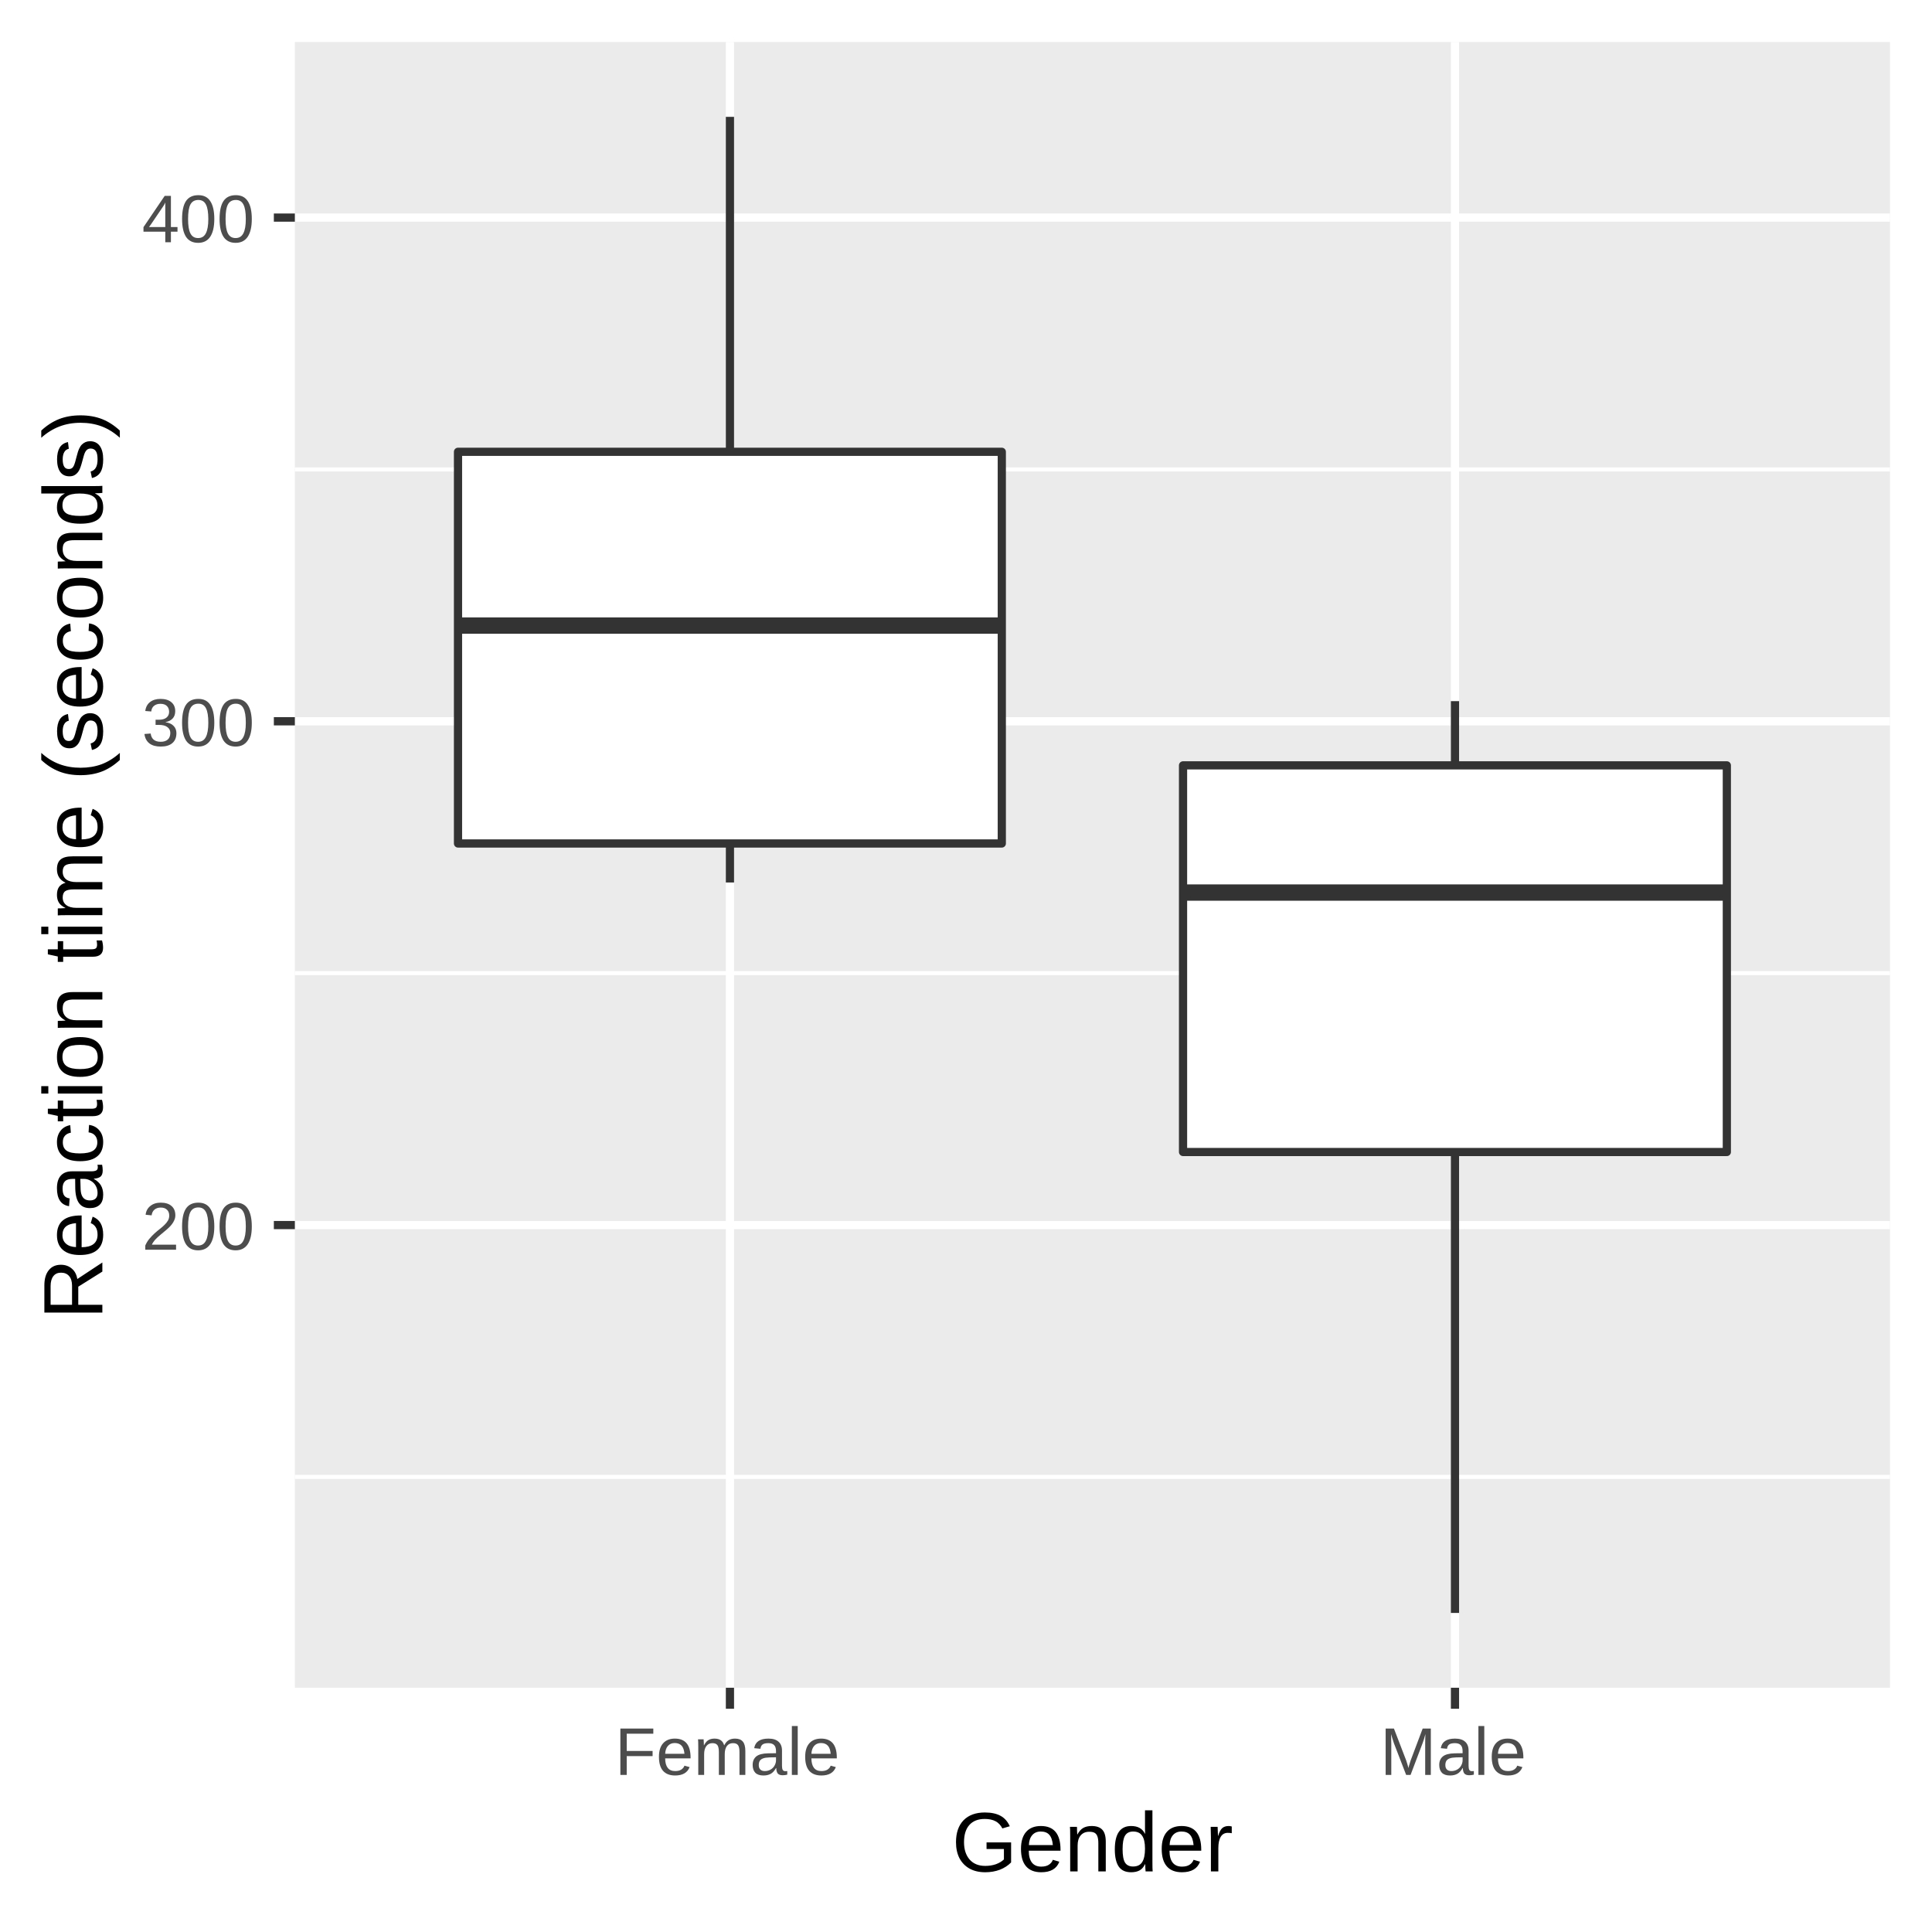
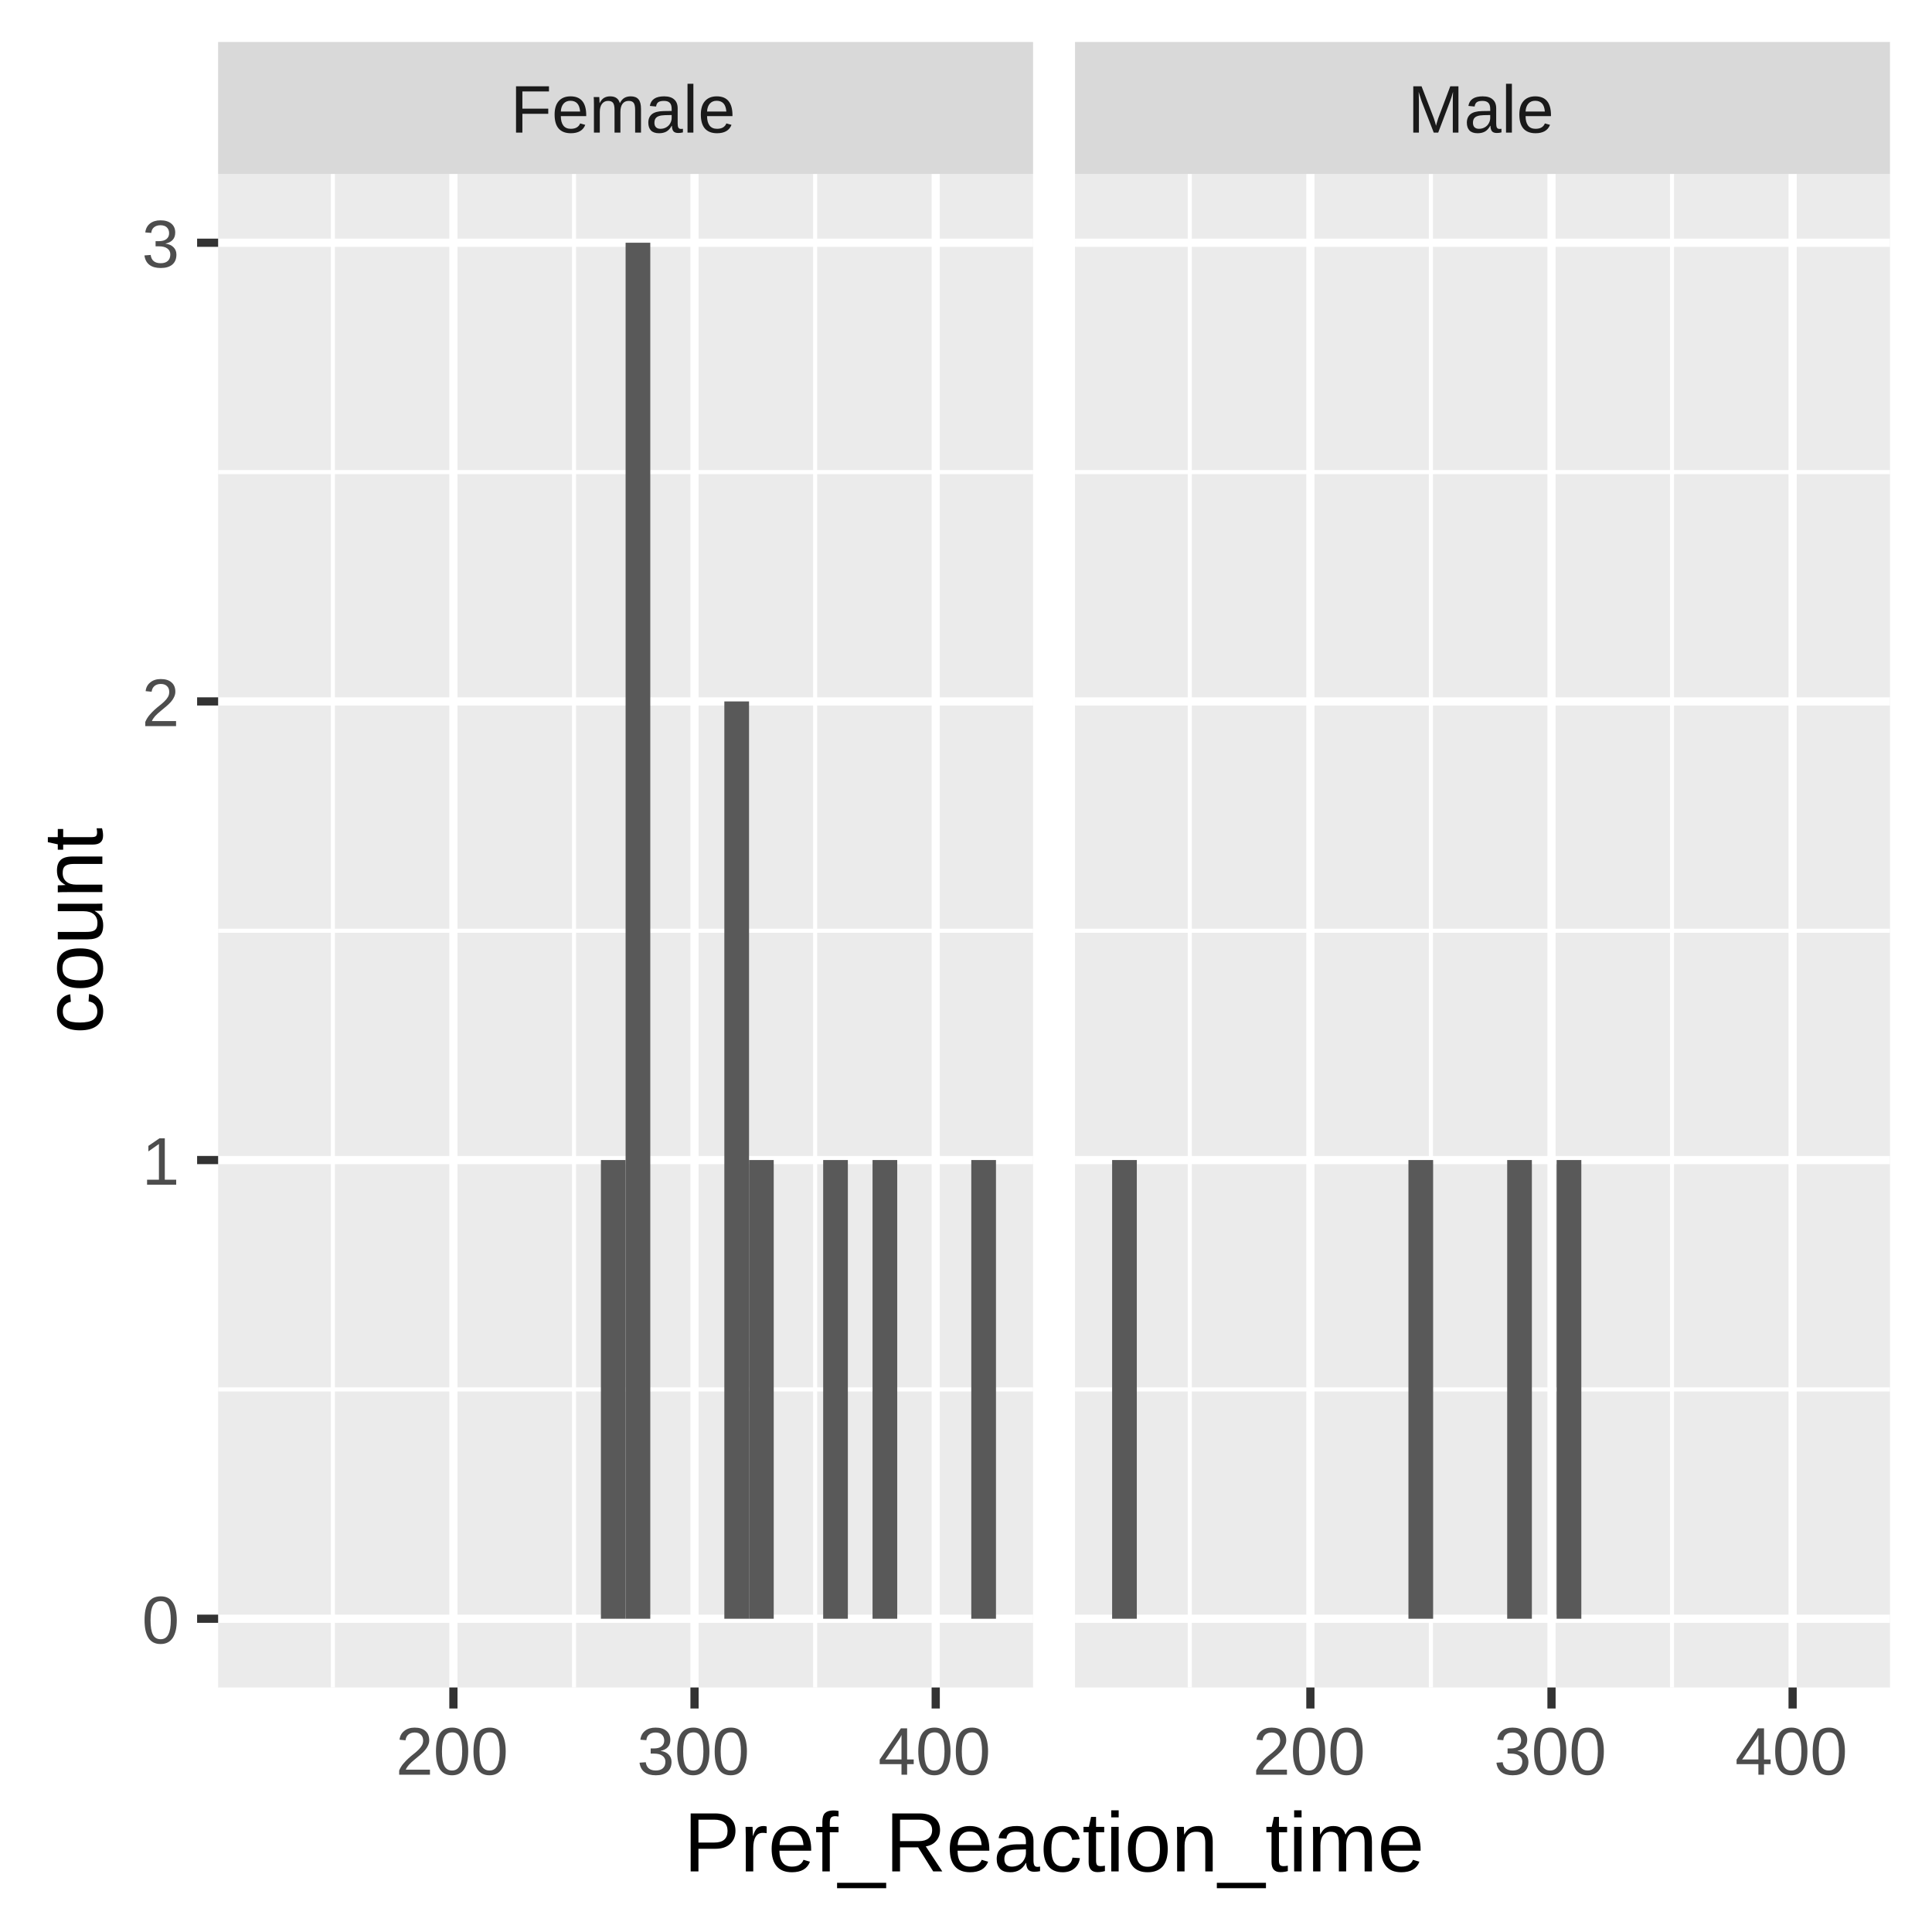
<svg xmlns="http://www.w3.org/2000/svg" viewBox="0 0 252.00 252.00">
  <defs>
    <style type="text/css">
    line, polyline, polygon, path, rect, circle {
      fill: none;
      stroke: #000000;
      stroke-linecap: round;
      stroke-linejoin: round;
      stroke-miterlimit: 10.00;
    }
  </style>
  </defs>
  <rect width="100%" height="100%" style="stroke: none; fill: #FFFFFF;" />
  <rect x="0.00" y="0.00" width="252.00" height="252.00" style="stroke-width: 1.07; stroke: none;" />
  <defs>
-     <clipPath id="cpMzguNDZ8MjQ2LjUyfDIyMC4xNHw1LjQ4">
-       <rect x="38.46" y="5.48" width="208.06" height="214.66" />
+     <clipPath id="cpMjguNDV8MTM0Ljc1fDIyMC4xMXwyMi42OQ==">
+       <rect x="28.45" y="22.69" width="106.30" height="197.42" />
    </clipPath>
  </defs>
-   <rect x="38.46" y="5.48" width="208.06" height="214.66" style="stroke-width: 1.07; stroke: none; fill: #EBEBEB;" clip-path="url(#cpMzguNDZ8MjQ2LjUyfDIyMC4xNHw1LjQ4)" />
-   <polyline points="38.46,192.64 246.52,192.64 " style="stroke-width: 0.53; stroke: #FFFFFF; stroke-linecap: butt;" clip-path="url(#cpMzguNDZ8MjQ2LjUyfDIyMC4xNHw1LjQ4)" />
-   <polyline points="38.46,126.93 246.52,126.93 " style="stroke-width: 0.53; stroke: #FFFFFF; stroke-linecap: butt;" clip-path="url(#cpMzguNDZ8MjQ2LjUyfDIyMC4xNHw1LjQ4)" />
-   <polyline points="38.46,61.23 246.52,61.23 " style="stroke-width: 0.53; stroke: #FFFFFF; stroke-linecap: butt;" clip-path="url(#cpMzguNDZ8MjQ2LjUyfDIyMC4xNHw1LjQ4)" />
-   <polyline points="38.46,159.79 246.52,159.79 " style="stroke-width: 1.07; stroke: #FFFFFF; stroke-linecap: butt;" clip-path="url(#cpMzguNDZ8MjQ2LjUyfDIyMC4xNHw1LjQ4)" />
-   <polyline points="38.46,94.08 246.52,94.08 " style="stroke-width: 1.07; stroke: #FFFFFF; stroke-linecap: butt;" clip-path="url(#cpMzguNDZ8MjQ2LjUyfDIyMC4xNHw1LjQ4)" />
-   <polyline points="38.46,28.38 246.52,28.38 " style="stroke-width: 1.07; stroke: #FFFFFF; stroke-linecap: butt;" clip-path="url(#cpMzguNDZ8MjQ2LjUyfDIyMC4xNHw1LjQ4)" />
-   <polyline points="95.21,220.14 95.21,5.48 " style="stroke-width: 1.07; stroke: #FFFFFF; stroke-linecap: butt;" clip-path="url(#cpMzguNDZ8MjQ2LjUyfDIyMC4xNHw1LjQ4)" />
-   <polyline points="189.78,220.14 189.78,5.48 " style="stroke-width: 1.07; stroke: #FFFFFF; stroke-linecap: butt;" clip-path="url(#cpMzguNDZ8MjQ2LjUyfDIyMC4xNHw1LjQ4)" />
-   <line x1="95.21" y1="58.93" x2="95.21" y2="15.24" style="stroke-width: 1.07; stroke: #333333; stroke-linecap: butt;" clip-path="url(#cpMzguNDZ8MjQ2LjUyfDIyMC4xNHw1LjQ4)" />
-   <line x1="95.21" y1="110.02" x2="95.21" y2="115.11" style="stroke-width: 1.07; stroke: #333333; stroke-linecap: butt;" clip-path="url(#cpMzguNDZ8MjQ2LjUyfDIyMC4xNHw1LjQ4)" />
-   <polygon points="59.74,58.93 59.74,110.02 130.67,110.02 130.67,58.93 59.74,58.93 " style="stroke-width: 1.07; stroke: #333333; fill: #FFFFFF;" clip-path="url(#cpMzguNDZ8MjQ2LjUyfDIyMC4xNHw1LjQ4)" />
-   <line x1="59.74" y1="81.60" x2="130.67" y2="81.60" style="stroke-width: 2.13; stroke: #333333; stroke-linecap: butt;" clip-path="url(#cpMzguNDZ8MjQ2LjUyfDIyMC4xNHw1LjQ4)" />
-   <line x1="189.78" y1="99.83" x2="189.78" y2="91.45" style="stroke-width: 1.07; stroke: #333333; stroke-linecap: butt;" clip-path="url(#cpMzguNDZ8MjQ2LjUyfDIyMC4xNHw1LjQ4)" />
-   <line x1="189.78" y1="150.26" x2="189.78" y2="210.38" style="stroke-width: 1.07; stroke: #333333; stroke-linecap: butt;" clip-path="url(#cpMzguNDZ8MjQ2LjUyfDIyMC4xNHw1LjQ4)" />
-   <polygon points="154.31,99.83 154.31,150.26 225.24,150.26 225.24,99.83 154.31,99.83 " style="stroke-width: 1.07; stroke: #333333; fill: #FFFFFF;" clip-path="url(#cpMzguNDZ8MjQ2LjUyfDIyMC4xNHw1LjQ4)" />
-   <line x1="154.31" y1="116.42" x2="225.24" y2="116.42" style="stroke-width: 2.13; stroke: #333333; stroke-linecap: butt;" clip-path="url(#cpMzguNDZ8MjQ2LjUyfDIyMC4xNHw1LjQ4)" />
+   <rect x="28.45" y="22.69" width="106.30" height="197.42" style="stroke-width: 1.07; stroke: none; fill: #EBEBEB;" clip-path="url(#cpMjguNDV8MTM0Ljc1fDIyMC4xMXwyMi42OQ==)" />
+   <polyline points="28.45,181.23 134.75,181.23 " style="stroke-width: 0.53; stroke: #FFFFFF; stroke-linecap: butt;" clip-path="url(#cpMjguNDV8MTM0Ljc1fDIyMC4xMXwyMi42OQ==)" />
+   <polyline points="28.45,121.40 134.75,121.40 " style="stroke-width: 0.53; stroke: #FFFFFF; stroke-linecap: butt;" clip-path="url(#cpMjguNDV8MTM0Ljc1fDIyMC4xMXwyMi42OQ==)" />
+   <polyline points="28.45,61.58 134.75,61.58 " style="stroke-width: 0.53; stroke: #FFFFFF; stroke-linecap: butt;" clip-path="url(#cpMjguNDV8MTM0Ljc1fDIyMC4xMXwyMi42OQ==)" />
+   <polyline points="43.42,220.11 43.42,22.69 " style="stroke-width: 0.53; stroke: #FFFFFF; stroke-linecap: butt;" clip-path="url(#cpMjguNDV8MTM0Ljc1fDIyMC4xMXwyMi42OQ==)" />
+   <polyline points="74.87,220.11 74.87,22.69 " style="stroke-width: 0.53; stroke: #FFFFFF; stroke-linecap: butt;" clip-path="url(#cpMjguNDV8MTM0Ljc1fDIyMC4xMXwyMi42OQ==)" />
+   <polyline points="106.32,220.11 106.32,22.69 " style="stroke-width: 0.53; stroke: #FFFFFF; stroke-linecap: butt;" clip-path="url(#cpMjguNDV8MTM0Ljc1fDIyMC4xMXwyMi42OQ==)" />
+   <polyline points="28.45,211.14 134.75,211.14 " style="stroke-width: 1.07; stroke: #FFFFFF; stroke-linecap: butt;" clip-path="url(#cpMjguNDV8MTM0Ljc1fDIyMC4xMXwyMi42OQ==)" />
+   <polyline points="28.45,151.31 134.75,151.31 " style="stroke-width: 1.07; stroke: #FFFFFF; stroke-linecap: butt;" clip-path="url(#cpMjguNDV8MTM0Ljc1fDIyMC4xMXwyMi42OQ==)" />
+   <polyline points="28.45,91.49 134.75,91.49 " style="stroke-width: 1.07; stroke: #FFFFFF; stroke-linecap: butt;" clip-path="url(#cpMjguNDV8MTM0Ljc1fDIyMC4xMXwyMi42OQ==)" />
+   <polyline points="28.45,31.66 134.75,31.66 " style="stroke-width: 1.07; stroke: #FFFFFF; stroke-linecap: butt;" clip-path="url(#cpMjguNDV8MTM0Ljc1fDIyMC4xMXwyMi42OQ==)" />
+   <polyline points="59.14,220.11 59.14,22.69 " style="stroke-width: 1.07; stroke: #FFFFFF; stroke-linecap: butt;" clip-path="url(#cpMjguNDV8MTM0Ljc1fDIyMC4xMXwyMi42OQ==)" />
+   <polyline points="90.59,220.11 90.59,22.69 " style="stroke-width: 1.07; stroke: #FFFFFF; stroke-linecap: butt;" clip-path="url(#cpMjguNDV8MTM0Ljc1fDIyMC4xMXwyMi42OQ==)" />
+   <polyline points="122.05,220.11 122.05,22.69 " style="stroke-width: 1.07; stroke: #FFFFFF; stroke-linecap: butt;" clip-path="url(#cpMjguNDV8MTM0Ljc1fDIyMC4xMXwyMi42OQ==)" />
+   <rect x="33.28" y="211.14" width="3.22" height="0.00" style="stroke-width: 1.07; stroke: none; stroke-linecap: square; stroke-linejoin: miter; fill: #595959;" clip-path="url(#cpMjguNDV8MTM0Ljc1fDIyMC4xMXwyMi42OQ==)" />
+   <rect x="36.50" y="211.14" width="3.22" height="0.00" style="stroke-width: 1.07; stroke: none; stroke-linecap: square; stroke-linejoin: miter; fill: #595959;" clip-path="url(#cpMjguNDV8MTM0Ljc1fDIyMC4xMXwyMi42OQ==)" />
+   <rect x="39.72" y="211.14" width="3.22" height="0.00" style="stroke-width: 1.07; stroke: none; stroke-linecap: square; stroke-linejoin: miter; fill: #595959;" clip-path="url(#cpMjguNDV8MTM0Ljc1fDIyMC4xMXwyMi42OQ==)" />
+   <rect x="42.94" y="211.14" width="3.22" height="0.00" style="stroke-width: 1.07; stroke: none; stroke-linecap: square; stroke-linejoin: miter; fill: #595959;" clip-path="url(#cpMjguNDV8MTM0Ljc1fDIyMC4xMXwyMi42OQ==)" />
+   <rect x="46.17" y="211.14" width="3.22" height="0.00" style="stroke-width: 1.07; stroke: none; stroke-linecap: square; stroke-linejoin: miter; fill: #595959;" clip-path="url(#cpMjguNDV8MTM0Ljc1fDIyMC4xMXwyMi42OQ==)" />
+   <rect x="49.39" y="211.14" width="3.22" height="0.00" style="stroke-width: 1.07; stroke: none; stroke-linecap: square; stroke-linejoin: miter; fill: #595959;" clip-path="url(#cpMjguNDV8MTM0Ljc1fDIyMC4xMXwyMi42OQ==)" />
+   <rect x="52.61" y="211.14" width="3.22" height="0.00" style="stroke-width: 1.07; stroke: none; stroke-linecap: square; stroke-linejoin: miter; fill: #595959;" clip-path="url(#cpMjguNDV8MTM0Ljc1fDIyMC4xMXwyMi42OQ==)" />
+   <rect x="55.83" y="211.14" width="3.22" height="0.00" style="stroke-width: 1.07; stroke: none; stroke-linecap: square; stroke-linejoin: miter; fill: #595959;" clip-path="url(#cpMjguNDV8MTM0Ljc1fDIyMC4xMXwyMi42OQ==)" />
+   <rect x="59.05" y="211.14" width="3.22" height="0.00" style="stroke-width: 1.07; stroke: none; stroke-linecap: square; stroke-linejoin: miter; fill: #595959;" clip-path="url(#cpMjguNDV8MTM0Ljc1fDIyMC4xMXwyMi42OQ==)" />
+   <rect x="62.27" y="211.14" width="3.22" height="0.00" style="stroke-width: 1.07; stroke: none; stroke-linecap: square; stroke-linejoin: miter; fill: #595959;" clip-path="url(#cpMjguNDV8MTM0Ljc1fDIyMC4xMXwyMi42OQ==)" />
+   <rect x="65.49" y="211.14" width="3.22" height="0.00" style="stroke-width: 1.07; stroke: none; stroke-linecap: square; stroke-linejoin: miter; fill: #595959;" clip-path="url(#cpMjguNDV8MTM0Ljc1fDIyMC4xMXwyMi42OQ==)" />
+   <rect x="68.71" y="211.14" width="3.22" height="0.00" style="stroke-width: 1.07; stroke: none; stroke-linecap: square; stroke-linejoin: miter; fill: #595959;" clip-path="url(#cpMjguNDV8MTM0Ljc1fDIyMC4xMXwyMi42OQ==)" />
+   <rect x="71.93" y="211.14" width="3.22" height="0.00" style="stroke-width: 1.07; stroke: none; stroke-linecap: square; stroke-linejoin: miter; fill: #595959;" clip-path="url(#cpMjguNDV8MTM0Ljc1fDIyMC4xMXwyMi42OQ==)" />
+   <rect x="75.16" y="211.14" width="3.22" height="0.00" style="stroke-width: 1.07; stroke: none; stroke-linecap: square; stroke-linejoin: miter; fill: #595959;" clip-path="url(#cpMjguNDV8MTM0Ljc1fDIyMC4xMXwyMi42OQ==)" />
+   <rect x="78.38" y="151.31" width="3.22" height="59.83" style="stroke-width: 1.07; stroke: none; stroke-linecap: square; stroke-linejoin: miter; fill: #595959;" clip-path="url(#cpMjguNDV8MTM0Ljc1fDIyMC4xMXwyMi42OQ==)" />
+   <rect x="81.60" y="31.66" width="3.22" height="179.48" style="stroke-width: 1.07; stroke: none; stroke-linecap: square; stroke-linejoin: miter; fill: #595959;" clip-path="url(#cpMjguNDV8MTM0Ljc1fDIyMC4xMXwyMi42OQ==)" />
+   <rect x="84.82" y="211.14" width="3.22" height="0.00" style="stroke-width: 1.07; stroke: none; stroke-linecap: square; stroke-linejoin: miter; fill: #595959;" clip-path="url(#cpMjguNDV8MTM0Ljc1fDIyMC4xMXwyMi42OQ==)" />
+   <rect x="88.04" y="211.14" width="3.22" height="0.00" style="stroke-width: 1.07; stroke: none; stroke-linecap: square; stroke-linejoin: miter; fill: #595959;" clip-path="url(#cpMjguNDV8MTM0Ljc1fDIyMC4xMXwyMi42OQ==)" />
+   <rect x="91.26" y="211.14" width="3.22" height="0.00" style="stroke-width: 1.07; stroke: none; stroke-linecap: square; stroke-linejoin: miter; fill: #595959;" clip-path="url(#cpMjguNDV8MTM0Ljc1fDIyMC4xMXwyMi42OQ==)" />
+   <rect x="94.48" y="91.49" width="3.22" height="119.65" style="stroke-width: 1.07; stroke: none; stroke-linecap: square; stroke-linejoin: miter; fill: #595959;" clip-path="url(#cpMjguNDV8MTM0Ljc1fDIyMC4xMXwyMi42OQ==)" />
+   <rect x="97.70" y="151.31" width="3.22" height="59.83" style="stroke-width: 1.07; stroke: none; stroke-linecap: square; stroke-linejoin: miter; fill: #595959;" clip-path="url(#cpMjguNDV8MTM0Ljc1fDIyMC4xMXwyMi42OQ==)" />
+   <rect x="100.92" y="211.14" width="3.22" height="0.00" style="stroke-width: 1.07; stroke: none; stroke-linecap: square; stroke-linejoin: miter; fill: #595959;" clip-path="url(#cpMjguNDV8MTM0Ljc1fDIyMC4xMXwyMi42OQ==)" />
+   <rect x="104.15" y="211.14" width="3.22" height="0.00" style="stroke-width: 1.07; stroke: none; stroke-linecap: square; stroke-linejoin: miter; fill: #595959;" clip-path="url(#cpMjguNDV8MTM0Ljc1fDIyMC4xMXwyMi42OQ==)" />
+   <rect x="107.37" y="151.31" width="3.22" height="59.83" style="stroke-width: 1.07; stroke: none; stroke-linecap: square; stroke-linejoin: miter; fill: #595959;" clip-path="url(#cpMjguNDV8MTM0Ljc1fDIyMC4xMXwyMi42OQ==)" />
+   <rect x="110.59" y="211.14" width="3.22" height="0.00" style="stroke-width: 1.07; stroke: none; stroke-linecap: square; stroke-linejoin: miter; fill: #595959;" clip-path="url(#cpMjguNDV8MTM0Ljc1fDIyMC4xMXwyMi42OQ==)" />
+   <rect x="113.81" y="151.31" width="3.22" height="59.83" style="stroke-width: 1.07; stroke: none; stroke-linecap: square; stroke-linejoin: miter; fill: #595959;" clip-path="url(#cpMjguNDV8MTM0Ljc1fDIyMC4xMXwyMi42OQ==)" />
+   <rect x="117.03" y="211.14" width="3.22" height="0.00" style="stroke-width: 1.07; stroke: none; stroke-linecap: square; stroke-linejoin: miter; fill: #595959;" clip-path="url(#cpMjguNDV8MTM0Ljc1fDIyMC4xMXwyMi42OQ==)" />
+   <rect x="120.25" y="211.14" width="3.22" height="0.00" style="stroke-width: 1.07; stroke: none; stroke-linecap: square; stroke-linejoin: miter; fill: #595959;" clip-path="url(#cpMjguNDV8MTM0Ljc1fDIyMC4xMXwyMi42OQ==)" />
+   <rect x="123.47" y="211.14" width="3.22" height="0.00" style="stroke-width: 1.07; stroke: none; stroke-linecap: square; stroke-linejoin: miter; fill: #595959;" clip-path="url(#cpMjguNDV8MTM0Ljc1fDIyMC4xMXwyMi42OQ==)" />
+   <rect x="126.69" y="151.31" width="3.22" height="59.83" style="stroke-width: 1.07; stroke: none; stroke-linecap: square; stroke-linejoin: miter; fill: #595959;" clip-path="url(#cpMjguNDV8MTM0Ljc1fDIyMC4xMXwyMi42OQ==)" />
  <defs>
    <clipPath id="cpMC4wMHwyNTIuMDB8MjUyLjAwfDAuMDA=">
      <rect x="0.00" y="0.00" width="252.00" height="252.00" />
    </clipPath>
  </defs>
+   <defs>
+     <clipPath id="cpMTQwLjIyfDI0Ni41MnwyMjAuMTF8MjIuNjk=">
+       <rect x="140.22" y="22.69" width="106.30" height="197.42" />
+     </clipPath>
+   </defs>
+   <rect x="140.22" y="22.69" width="106.30" height="197.42" style="stroke-width: 1.07; stroke: none; fill: #EBEBEB;" clip-path="url(#cpMTQwLjIyfDI0Ni41MnwyMjAuMTF8MjIuNjk=)" />
+   <polyline points="140.22,181.23 246.52,181.23 " style="stroke-width: 0.53; stroke: #FFFFFF; stroke-linecap: butt;" clip-path="url(#cpMTQwLjIyfDI0Ni41MnwyMjAuMTF8MjIuNjk=)" />
+   <polyline points="140.22,121.40 246.52,121.40 " style="stroke-width: 0.53; stroke: #FFFFFF; stroke-linecap: butt;" clip-path="url(#cpMTQwLjIyfDI0Ni41MnwyMjAuMTF8MjIuNjk=)" />
+   <polyline points="140.22,61.58 246.52,61.58 " style="stroke-width: 0.53; stroke: #FFFFFF; stroke-linecap: butt;" clip-path="url(#cpMTQwLjIyfDI0Ni41MnwyMjAuMTF8MjIuNjk=)" />
+   <polyline points="155.19,220.11 155.19,22.69 " style="stroke-width: 0.53; stroke: #FFFFFF; stroke-linecap: butt;" clip-path="url(#cpMTQwLjIyfDI0Ni41MnwyMjAuMTF8MjIuNjk=)" />
+   <polyline points="186.64,220.11 186.64,22.69 " style="stroke-width: 0.53; stroke: #FFFFFF; stroke-linecap: butt;" clip-path="url(#cpMTQwLjIyfDI0Ni41MnwyMjAuMTF8MjIuNjk=)" />
+   <polyline points="218.09,220.11 218.09,22.69 " style="stroke-width: 0.53; stroke: #FFFFFF; stroke-linecap: butt;" clip-path="url(#cpMTQwLjIyfDI0Ni41MnwyMjAuMTF8MjIuNjk=)" />
+   <polyline points="140.22,211.14 246.52,211.14 " style="stroke-width: 1.07; stroke: #FFFFFF; stroke-linecap: butt;" clip-path="url(#cpMTQwLjIyfDI0Ni41MnwyMjAuMTF8MjIuNjk=)" />
+   <polyline points="140.22,151.31 246.52,151.31 " style="stroke-width: 1.07; stroke: #FFFFFF; stroke-linecap: butt;" clip-path="url(#cpMTQwLjIyfDI0Ni41MnwyMjAuMTF8MjIuNjk=)" />
+   <polyline points="140.22,91.49 246.52,91.49 " style="stroke-width: 1.07; stroke: #FFFFFF; stroke-linecap: butt;" clip-path="url(#cpMTQwLjIyfDI0Ni41MnwyMjAuMTF8MjIuNjk=)" />
+   <polyline points="140.22,31.66 246.52,31.66 " style="stroke-width: 1.07; stroke: #FFFFFF; stroke-linecap: butt;" clip-path="url(#cpMTQwLjIyfDI0Ni41MnwyMjAuMTF8MjIuNjk=)" />
+   <polyline points="170.92,220.11 170.92,22.69 " style="stroke-width: 1.07; stroke: #FFFFFF; stroke-linecap: butt;" clip-path="url(#cpMTQwLjIyfDI0Ni41MnwyMjAuMTF8MjIuNjk=)" />
+   <polyline points="202.37,220.11 202.37,22.69 " style="stroke-width: 1.07; stroke: #FFFFFF; stroke-linecap: butt;" clip-path="url(#cpMTQwLjIyfDI0Ni41MnwyMjAuMTF8MjIuNjk=)" />
+   <polyline points="233.82,220.11 233.82,22.69 " style="stroke-width: 1.07; stroke: #FFFFFF; stroke-linecap: butt;" clip-path="url(#cpMTQwLjIyfDI0Ni41MnwyMjAuMTF8MjIuNjk=)" />
+   <rect x="145.06" y="151.31" width="3.22" height="59.83" style="stroke-width: 1.07; stroke: none; stroke-linecap: square; stroke-linejoin: miter; fill: #595959;" clip-path="url(#cpMTQwLjIyfDI0Ni41MnwyMjAuMTF8MjIuNjk=)" />
+   <rect x="148.28" y="211.14" width="3.22" height="0.00" style="stroke-width: 1.07; stroke: none; stroke-linecap: square; stroke-linejoin: miter; fill: #595959;" clip-path="url(#cpMTQwLjIyfDI0Ni41MnwyMjAuMTF8MjIuNjk=)" />
+   <rect x="151.50" y="211.14" width="3.22" height="0.00" style="stroke-width: 1.07; stroke: none; stroke-linecap: square; stroke-linejoin: miter; fill: #595959;" clip-path="url(#cpMTQwLjIyfDI0Ni41MnwyMjAuMTF8MjIuNjk=)" />
+   <rect x="154.72" y="211.14" width="3.22" height="0.00" style="stroke-width: 1.07; stroke: none; stroke-linecap: square; stroke-linejoin: miter; fill: #595959;" clip-path="url(#cpMTQwLjIyfDI0Ni41MnwyMjAuMTF8MjIuNjk=)" />
+   <rect x="157.94" y="211.14" width="3.22" height="0.00" style="stroke-width: 1.07; stroke: none; stroke-linecap: square; stroke-linejoin: miter; fill: #595959;" clip-path="url(#cpMTQwLjIyfDI0Ni41MnwyMjAuMTF8MjIuNjk=)" />
+   <rect x="161.16" y="211.14" width="3.22" height="0.00" style="stroke-width: 1.07; stroke: none; stroke-linecap: square; stroke-linejoin: miter; fill: #595959;" clip-path="url(#cpMTQwLjIyfDI0Ni41MnwyMjAuMTF8MjIuNjk=)" />
+   <rect x="164.38" y="211.14" width="3.22" height="0.00" style="stroke-width: 1.07; stroke: none; stroke-linecap: square; stroke-linejoin: miter; fill: #595959;" clip-path="url(#cpMTQwLjIyfDI0Ni41MnwyMjAuMTF8MjIuNjk=)" />
+   <rect x="167.60" y="211.14" width="3.22" height="0.00" style="stroke-width: 1.07; stroke: none; stroke-linecap: square; stroke-linejoin: miter; fill: #595959;" clip-path="url(#cpMTQwLjIyfDI0Ni41MnwyMjAuMTF8MjIuNjk=)" />
+   <rect x="170.83" y="211.14" width="3.22" height="0.00" style="stroke-width: 1.07; stroke: none; stroke-linecap: square; stroke-linejoin: miter; fill: #595959;" clip-path="url(#cpMTQwLjIyfDI0Ni41MnwyMjAuMTF8MjIuNjk=)" />
+   <rect x="174.05" y="211.14" width="3.22" height="0.00" style="stroke-width: 1.07; stroke: none; stroke-linecap: square; stroke-linejoin: miter; fill: #595959;" clip-path="url(#cpMTQwLjIyfDI0Ni41MnwyMjAuMTF8MjIuNjk=)" />
+   <rect x="177.27" y="211.14" width="3.22" height="0.00" style="stroke-width: 1.07; stroke: none; stroke-linecap: square; stroke-linejoin: miter; fill: #595959;" clip-path="url(#cpMTQwLjIyfDI0Ni41MnwyMjAuMTF8MjIuNjk=)" />
+   <rect x="180.49" y="211.14" width="3.22" height="0.00" style="stroke-width: 1.07; stroke: none; stroke-linecap: square; stroke-linejoin: miter; fill: #595959;" clip-path="url(#cpMTQwLjIyfDI0Ni41MnwyMjAuMTF8MjIuNjk=)" />
+   <rect x="183.71" y="151.31" width="3.22" height="59.83" style="stroke-width: 1.07; stroke: none; stroke-linecap: square; stroke-linejoin: miter; fill: #595959;" clip-path="url(#cpMTQwLjIyfDI0Ni41MnwyMjAuMTF8MjIuNjk=)" />
+   <rect x="186.93" y="211.14" width="3.22" height="0.00" style="stroke-width: 1.07; stroke: none; stroke-linecap: square; stroke-linejoin: miter; fill: #595959;" clip-path="url(#cpMTQwLjIyfDI0Ni41MnwyMjAuMTF8MjIuNjk=)" />
+   <rect x="190.15" y="211.14" width="3.22" height="0.00" style="stroke-width: 1.07; stroke: none; stroke-linecap: square; stroke-linejoin: miter; fill: #595959;" clip-path="url(#cpMTQwLjIyfDI0Ni41MnwyMjAuMTF8MjIuNjk=)" />
+   <rect x="193.37" y="211.14" width="3.22" height="0.00" style="stroke-width: 1.07; stroke: none; stroke-linecap: square; stroke-linejoin: miter; fill: #595959;" clip-path="url(#cpMTQwLjIyfDI0Ni41MnwyMjAuMTF8MjIuNjk=)" />
+   <rect x="196.59" y="151.31" width="3.22" height="59.83" style="stroke-width: 1.07; stroke: none; stroke-linecap: square; stroke-linejoin: miter; fill: #595959;" clip-path="url(#cpMTQwLjIyfDI0Ni41MnwyMjAuMTF8MjIuNjk=)" />
+   <rect x="199.81" y="211.14" width="3.22" height="0.00" style="stroke-width: 1.07; stroke: none; stroke-linecap: square; stroke-linejoin: miter; fill: #595959;" clip-path="url(#cpMTQwLjIyfDI0Ni41MnwyMjAuMTF8MjIuNjk=)" />
+   <rect x="203.04" y="151.31" width="3.22" height="59.83" style="stroke-width: 1.07; stroke: none; stroke-linecap: square; stroke-linejoin: miter; fill: #595959;" clip-path="url(#cpMTQwLjIyfDI0Ni41MnwyMjAuMTF8MjIuNjk=)" />
+   <rect x="206.26" y="211.14" width="3.22" height="0.00" style="stroke-width: 1.07; stroke: none; stroke-linecap: square; stroke-linejoin: miter; fill: #595959;" clip-path="url(#cpMTQwLjIyfDI0Ni41MnwyMjAuMTF8MjIuNjk=)" />
+   <rect x="209.48" y="211.14" width="3.22" height="0.00" style="stroke-width: 1.07; stroke: none; stroke-linecap: square; stroke-linejoin: miter; fill: #595959;" clip-path="url(#cpMTQwLjIyfDI0Ni41MnwyMjAuMTF8MjIuNjk=)" />
+   <rect x="212.70" y="211.14" width="3.22" height="0.00" style="stroke-width: 1.07; stroke: none; stroke-linecap: square; stroke-linejoin: miter; fill: #595959;" clip-path="url(#cpMTQwLjIyfDI0Ni41MnwyMjAuMTF8MjIuNjk=)" />
+   <rect x="215.92" y="211.14" width="3.22" height="0.00" style="stroke-width: 1.07; stroke: none; stroke-linecap: square; stroke-linejoin: miter; fill: #595959;" clip-path="url(#cpMTQwLjIyfDI0Ni41MnwyMjAuMTF8MjIuNjk=)" />
+   <rect x="219.14" y="211.14" width="3.22" height="0.00" style="stroke-width: 1.07; stroke: none; stroke-linecap: square; stroke-linejoin: miter; fill: #595959;" clip-path="url(#cpMTQwLjIyfDI0Ni41MnwyMjAuMTF8MjIuNjk=)" />
+   <rect x="222.36" y="211.14" width="3.22" height="0.00" style="stroke-width: 1.07; stroke: none; stroke-linecap: square; stroke-linejoin: miter; fill: #595959;" clip-path="url(#cpMTQwLjIyfDI0Ni41MnwyMjAuMTF8MjIuNjk=)" />
+   <rect x="225.58" y="211.14" width="3.22" height="0.00" style="stroke-width: 1.07; stroke: none; stroke-linecap: square; stroke-linejoin: miter; fill: #595959;" clip-path="url(#cpMTQwLjIyfDI0Ni41MnwyMjAuMTF8MjIuNjk=)" />
+   <rect x="228.80" y="211.14" width="3.22" height="0.00" style="stroke-width: 1.07; stroke: none; stroke-linecap: square; stroke-linejoin: miter; fill: #595959;" clip-path="url(#cpMTQwLjIyfDI0Ni41MnwyMjAuMTF8MjIuNjk=)" />
+   <rect x="232.03" y="211.14" width="3.22" height="0.00" style="stroke-width: 1.07; stroke: none; stroke-linecap: square; stroke-linejoin: miter; fill: #595959;" clip-path="url(#cpMTQwLjIyfDI0Ni41MnwyMjAuMTF8MjIuNjk=)" />
+   <rect x="235.25" y="211.14" width="3.22" height="0.00" style="stroke-width: 1.07; stroke: none; stroke-linecap: square; stroke-linejoin: miter; fill: #595959;" clip-path="url(#cpMTQwLjIyfDI0Ni41MnwyMjAuMTF8MjIuNjk=)" />
+   <rect x="238.47" y="211.14" width="3.22" height="0.00" style="stroke-width: 1.07; stroke: none; stroke-linecap: square; stroke-linejoin: miter; fill: #595959;" clip-path="url(#cpMTQwLjIyfDI0Ni41MnwyMjAuMTF8MjIuNjk=)" />
+   <defs>
+     <clipPath id="cpMC4wMHwyNTIuMDB8MjUyLjAwfDAuMDA=">
+       <rect x="0.00" y="0.00" width="252.00" height="252.00" />
+     </clipPath>
+   </defs>
+   <defs>
+     <clipPath id="cpMjguNDV8MTM0Ljc1fDIyLjY5fDUuNDg=">
+       <rect x="28.45" y="5.48" width="106.30" height="17.21" />
+     </clipPath>
+   </defs>
+   <rect x="28.45" y="5.48" width="106.30" height="17.21" style="stroke-width: 1.07; stroke: none; fill: #D9D9D9;" clip-path="url(#cpMjguNDV8MTM0Ljc1fDIyLjY5fDUuNDg=)" />
+   <g clip-path="url(#cpMjguNDV8MTM0Ljc1fDIyLjY5fDUuNDg=)">
+     <text x="66.59" y="17.30" style="font-size: 8.80px; fill: #1A1A1A; font-family: Arial;" textLength="30.01px" lengthAdjust="spacingAndGlyphs">Female</text>
+   </g>
+   <defs>
+     <clipPath id="cpMC4wMHwyNTIuMDB8MjUyLjAwfDAuMDA=">
+       <rect x="0.00" y="0.00" width="252.00" height="252.00" />
+     </clipPath>
+   </defs>
+   <defs>
+     <clipPath id="cpMTQwLjIyfDI0Ni41MnwyMi42OXw1LjQ4">
+       <rect x="140.22" y="5.48" width="106.30" height="17.21" />
+     </clipPath>
+   </defs>
+   <rect x="140.22" y="5.48" width="106.30" height="17.21" style="stroke-width: 1.07; stroke: none; fill: #D9D9D9;" clip-path="url(#cpMTQwLjIyfDI0Ni41MnwyMi42OXw1LjQ4)" />
+   <g clip-path="url(#cpMTQwLjIyfDI0Ni41MnwyMi42OXw1LjQ4)">
+     <text x="183.62" y="17.30" style="font-size: 8.80px; fill: #1A1A1A; font-family: Arial;" textLength="19.51px" lengthAdjust="spacingAndGlyphs">Male</text>
+   </g>
+   <defs>
+     <clipPath id="cpMC4wMHwyNTIuMDB8MjUyLjAwfDAuMDA=">
+       <rect x="0.00" y="0.00" width="252.00" height="252.00" />
+     </clipPath>
+   </defs>
+   <polyline points="59.14,222.85 59.14,220.11 " style="stroke-width: 1.07; stroke: #333333; stroke-linecap: butt;" clip-path="url(#cpMC4wMHwyNTIuMDB8MjUyLjAwfDAuMDA=)" />
+   <polyline points="90.59,222.85 90.59,220.11 " style="stroke-width: 1.07; stroke: #333333; stroke-linecap: butt;" clip-path="url(#cpMC4wMHwyNTIuMDB8MjUyLjAwfDAuMDA=)" />
+   <polyline points="122.05,222.85 122.05,220.11 " style="stroke-width: 1.07; stroke: #333333; stroke-linecap: butt;" clip-path="url(#cpMC4wMHwyNTIuMDB8MjUyLjAwfDAuMDA=)" />
  <g clip-path="url(#cpMC4wMHwyNTIuMDB8MjUyLjAwfDAuMDA=)">
-     <text x="18.51" y="163.01" style="font-size: 8.80px; fill: #4D4D4D; font-family: Arial;" textLength="15.02px" lengthAdjust="spacingAndGlyphs">200</text>
+     <text x="51.63" y="231.48" style="font-size: 8.80px; fill: #4D4D4D; font-family: Arial;" textLength="15.02px" lengthAdjust="spacingAndGlyphs">200</text>
  </g>
  <g clip-path="url(#cpMC4wMHwyNTIuMDB8MjUyLjAwfDAuMDA=)">
-     <text x="18.51" y="97.30" style="font-size: 8.80px; fill: #4D4D4D; font-family: Arial;" textLength="15.02px" lengthAdjust="spacingAndGlyphs">300</text>
+     <text x="83.09" y="231.48" style="font-size: 8.80px; fill: #4D4D4D; font-family: Arial;" textLength="15.02px" lengthAdjust="spacingAndGlyphs">300</text>
  </g>
  <g clip-path="url(#cpMC4wMHwyNTIuMDB8MjUyLjAwfDAuMDA=)">
-     <text x="18.51" y="31.60" style="font-size: 8.80px; fill: #4D4D4D; font-family: Arial;" textLength="15.02px" lengthAdjust="spacingAndGlyphs">400</text>
+     <text x="114.54" y="231.48" style="font-size: 8.80px; fill: #4D4D4D; font-family: Arial;" textLength="15.02px" lengthAdjust="spacingAndGlyphs">400</text>
  </g>
-   <polyline points="35.72,159.79 38.46,159.79 " style="stroke-width: 1.07; stroke: #333333; stroke-linecap: butt;" clip-path="url(#cpMC4wMHwyNTIuMDB8MjUyLjAwfDAuMDA=)" />
-   <polyline points="35.72,94.08 38.46,94.08 " style="stroke-width: 1.07; stroke: #333333; stroke-linecap: butt;" clip-path="url(#cpMC4wMHwyNTIuMDB8MjUyLjAwfDAuMDA=)" />
-   <polyline points="35.72,28.38 38.46,28.38 " style="stroke-width: 1.07; stroke: #333333; stroke-linecap: butt;" clip-path="url(#cpMC4wMHwyNTIuMDB8MjUyLjAwfDAuMDA=)" />
-   <polyline points="95.21,222.88 95.21,220.14 " style="stroke-width: 1.07; stroke: #333333; stroke-linecap: butt;" clip-path="url(#cpMC4wMHwyNTIuMDB8MjUyLjAwfDAuMDA=)" />
-   <polyline points="189.78,222.88 189.78,220.14 " style="stroke-width: 1.07; stroke: #333333; stroke-linecap: butt;" clip-path="url(#cpMC4wMHwyNTIuMDB8MjUyLjAwfDAuMDA=)" />
+   <polyline points="170.92,222.85 170.92,220.11 " style="stroke-width: 1.07; stroke: #333333; stroke-linecap: butt;" clip-path="url(#cpMC4wMHwyNTIuMDB8MjUyLjAwfDAuMDA=)" />
+   <polyline points="202.37,222.85 202.37,220.11 " style="stroke-width: 1.07; stroke: #333333; stroke-linecap: butt;" clip-path="url(#cpMC4wMHwyNTIuMDB8MjUyLjAwfDAuMDA=)" />
+   <polyline points="233.82,222.85 233.82,220.11 " style="stroke-width: 1.07; stroke: #333333; stroke-linecap: butt;" clip-path="url(#cpMC4wMHwyNTIuMDB8MjUyLjAwfDAuMDA=)" />
  <g clip-path="url(#cpMC4wMHwyNTIuMDB8MjUyLjAwfDAuMDA=)">
-     <text x="80.20" y="231.51" style="font-size: 8.80px; fill: #4D4D4D; font-family: Arial;" textLength="30.01px" lengthAdjust="spacingAndGlyphs">Female</text>
+     <text x="163.41" y="231.48" style="font-size: 8.80px; fill: #4D4D4D; font-family: Arial;" textLength="15.02px" lengthAdjust="spacingAndGlyphs">200</text>
  </g>
  <g clip-path="url(#cpMC4wMHwyNTIuMDB8MjUyLjAwfDAuMDA=)">
-     <text x="180.02" y="231.51" style="font-size: 8.80px; fill: #4D4D4D; font-family: Arial;" textLength="19.51px" lengthAdjust="spacingAndGlyphs">Male</text>
+     <text x="194.86" y="231.48" style="font-size: 8.80px; fill: #4D4D4D; font-family: Arial;" textLength="15.02px" lengthAdjust="spacingAndGlyphs">300</text>
  </g>
  <g clip-path="url(#cpMC4wMHwyNTIuMDB8MjUyLjAwfDAuMDA=)">
-     <text x="124.15" y="244.10" style="font-size: 11.00px; font-family: Arial;" textLength="36.69px" lengthAdjust="spacingAndGlyphs">Gender</text>
+     <text x="226.31" y="231.48" style="font-size: 8.80px; fill: #4D4D4D; font-family: Arial;" textLength="15.02px" lengthAdjust="spacingAndGlyphs">400</text>
  </g>
  <g clip-path="url(#cpMC4wMHwyNTIuMDB8MjUyLjAwfDAuMDA=)">
-     <text transform="translate(13.35,172.11) rotate(-90)" style="font-size: 11.00px; font-family: Arial;" textLength="118.60px" lengthAdjust="spacingAndGlyphs">Reaction time (seconds)</text>
+     <text x="18.51" y="214.36" style="font-size: 8.80px; fill: #4D4D4D; font-family: Arial;" textLength="5.01px" lengthAdjust="spacingAndGlyphs">0</text>
+   </g>
+   <g clip-path="url(#cpMC4wMHwyNTIuMDB8MjUyLjAwfDAuMDA=)">
+     <text x="18.51" y="154.53" style="font-size: 8.80px; fill: #4D4D4D; font-family: Arial;" textLength="5.01px" lengthAdjust="spacingAndGlyphs">1</text>
+   </g>
+   <g clip-path="url(#cpMC4wMHwyNTIuMDB8MjUyLjAwfDAuMDA=)">
+     <text x="18.51" y="94.71" style="font-size: 8.80px; fill: #4D4D4D; font-family: Arial;" textLength="5.01px" lengthAdjust="spacingAndGlyphs">2</text>
+   </g>
+   <g clip-path="url(#cpMC4wMHwyNTIuMDB8MjUyLjAwfDAuMDA=)">
+     <text x="18.51" y="34.88" style="font-size: 8.80px; fill: #4D4D4D; font-family: Arial;" textLength="5.01px" lengthAdjust="spacingAndGlyphs">3</text>
+   </g>
+   <polyline points="25.71,211.14 28.45,211.14 " style="stroke-width: 1.07; stroke: #333333; stroke-linecap: butt;" clip-path="url(#cpMC4wMHwyNTIuMDB8MjUyLjAwfDAuMDA=)" />
+   <polyline points="25.71,151.31 28.45,151.31 " style="stroke-width: 1.07; stroke: #333333; stroke-linecap: butt;" clip-path="url(#cpMC4wMHwyNTIuMDB8MjUyLjAwfDAuMDA=)" />
+   <polyline points="25.71,91.49 28.45,91.49 " style="stroke-width: 1.07; stroke: #333333; stroke-linecap: butt;" clip-path="url(#cpMC4wMHwyNTIuMDB8MjUyLjAwfDAuMDA=)" />
+   <polyline points="25.71,31.66 28.45,31.66 " style="stroke-width: 1.07; stroke: #333333; stroke-linecap: butt;" clip-path="url(#cpMC4wMHwyNTIuMDB8MjUyLjAwfDAuMDA=)" />
+   <g clip-path="url(#cpMC4wMHwyNTIuMDB8MjUyLjAwfDAuMDA=)">
+     <text x="89.18" y="244.10" style="font-size: 11.00px; font-family: Arial;" textLength="96.60px" lengthAdjust="spacingAndGlyphs">Pref_Reaction_time</text>
+   </g>
+   <g clip-path="url(#cpMC4wMHwyNTIuMDB8MjUyLjAwfDAuMDA=)">
+     <text transform="translate(13.35,134.86) rotate(-90)" style="font-size: 11.00px; font-family: Arial;" textLength="26.91px" lengthAdjust="spacingAndGlyphs">count</text>
  </g>
</svg>
